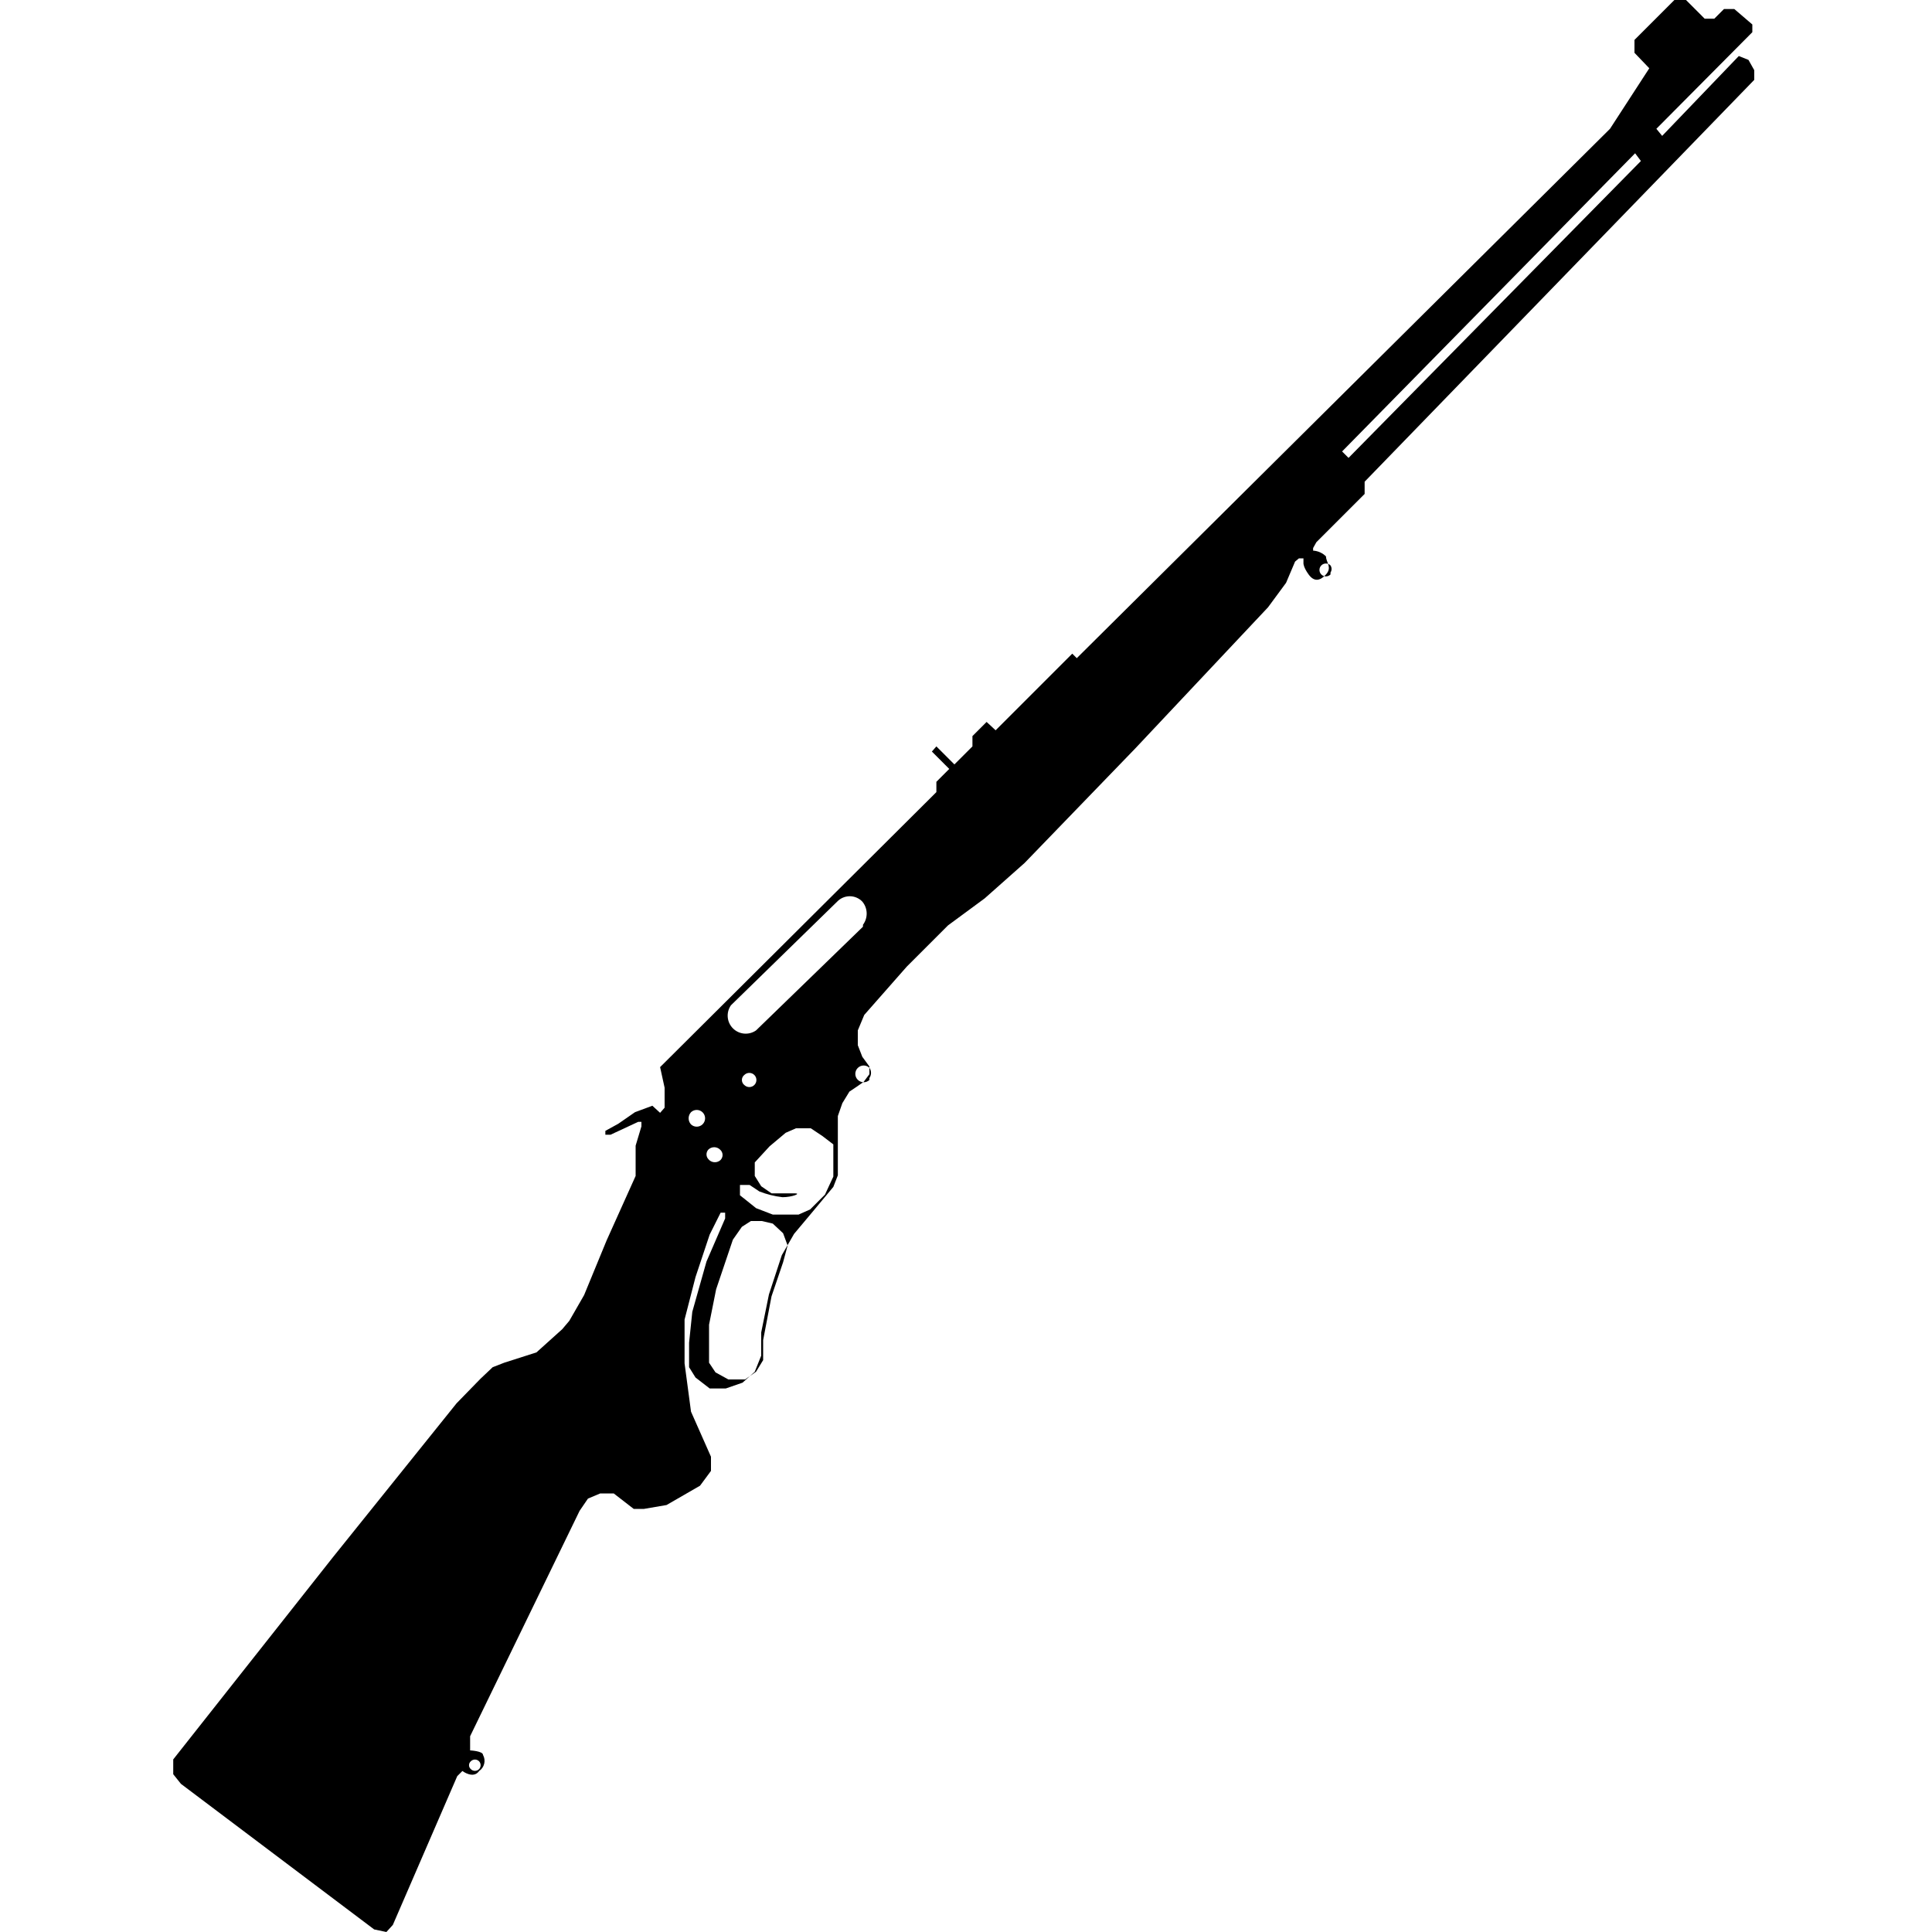
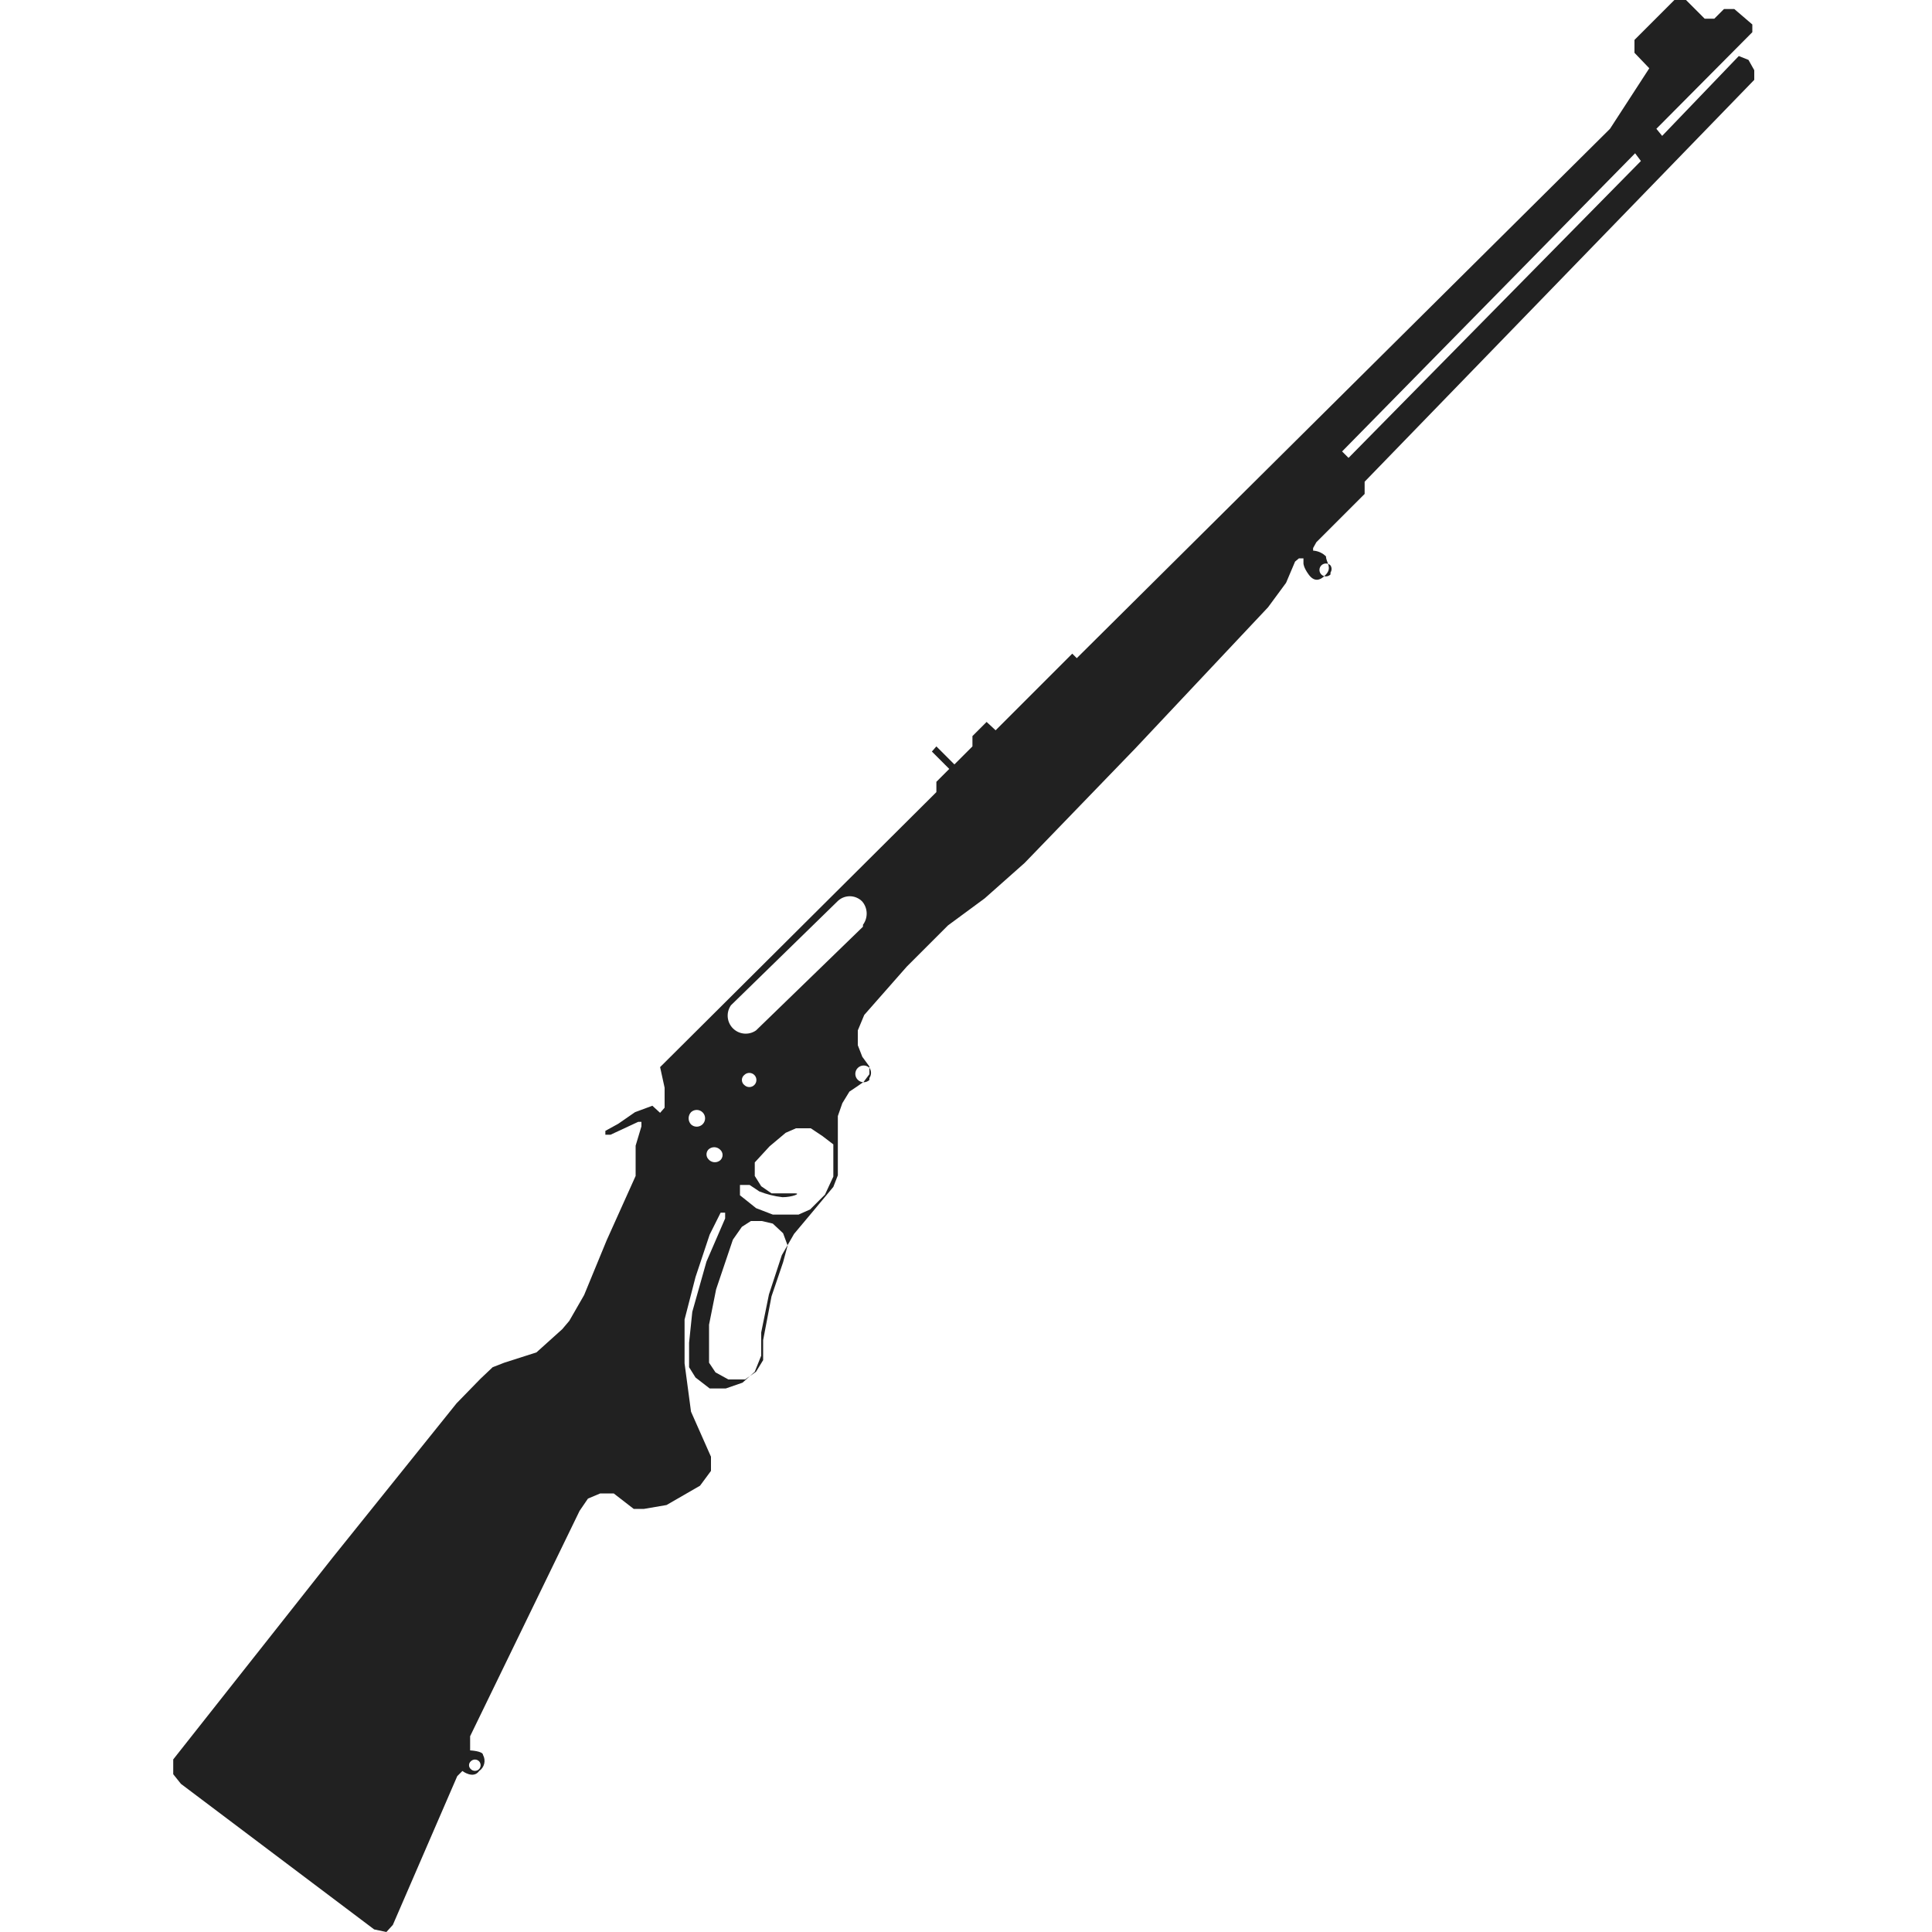
<svg xmlns="http://www.w3.org/2000/svg" viewBox="0 0 30 30">
-   <g id="rifles">
-     <g id="laperriereoutrider3030">
-       <path d="M26.77.14l-.15.15h-.15L26.18,0H26l-.62.62v.2l.23.24L25,2l-8.28,8.22-.07-.07-1.19,1.19-.14-.13-.22.22v.16l-.28.28-.28-.28-.07.08.27.27-.2.2v.16l-4.29,4.27.07.32v.31l-.07.08-.12-.11-.27.1-.26.18-.2.11,0,.06.08,0,.43-.2.05,0,0,.07-.09.3v.25l0,.22-.45,1-.35.85-.23.4-.11.13-.2.18L8.33,21l-.5.16-.18.07-.19.18-.37.38L5.17,24.18,2.69,27.32l0,.11,0,.12.12.15,3,2.26L6,30l.1-.11,1-2.31.08-.08s.17.13.26,0a.19.19,0,0,0,.06-.25c0-.06-.2-.07-.2-.07l0-.22L9,23.46l.13-.19.19-.08.21,0,.31.24H10l.35-.06.52-.3.17-.23,0-.22-.31-.7-.1-.75,0-.68.17-.66.22-.66.17-.34h.07l0,.09-.29.67-.22.78-.05.48v.38l.1.16.22.17.25,0,.26-.09.19-.17.1-.25,0-.36.12-.59.2-.61.19-.33.26-.31.35-.42.07-.18,0-.22,0-.34,0-.36.07-.2.11-.18.12-.08.1-.07.09-.12v-.12l-.11-.15-.07-.18V16l.1-.24.66-.75.64-.64.57-.42.62-.55,1.72-1.78,2.06-2.19.28-.38.14-.33.06-.05h.07v.08s0,.06.08.17.17.11.27,0,0-.19,0-.28a.31.31,0,0,0-.2-.09V8.51l.05-.09.75-.75V7.48l6.05-6.24,0-.15L27.15.93,27,.87,25.81,2.11,25.72,2,27.21.5l0-.12L26.93.14ZM7.44,27.47a.09.09,0,0,1-.13,0,.08.08,0,0,1,0-.12.09.09,0,0,1,.13,0A.09.09,0,0,1,7.44,27.47Zm4.12-10.78a.11.11,0,1,1,0,.16A.1.1,0,0,1,11.56,16.69Zm-.83.58a.13.13,0,1,1,0,.19A.14.14,0,0,1,10.73,17.27Zm.27.58a.13.13,0,0,1,.18,0,.11.11,0,0,1,0,.17A.13.13,0,0,1,11,18,.11.11,0,0,1,11,17.85Zm1.23,1.49-.07.26-.18.53-.13.68,0,.31-.11.18-.17.12-.26,0-.2-.11-.1-.15,0-.19,0-.4.11-.55.26-.77.14-.2.14-.09.17,0L12,19l.16.15Zm.71-1.57,0,.2,0,.3-.13.28-.23.23-.18.08-.16,0H12l-.26-.1-.25-.2,0-.09,0-.07.06,0h.09l.15.1a1.42,1.42,0,0,0,.36.09c.15,0,.3-.06.19-.06H12.2l-.22,0-.16-.11-.1-.16,0-.21.23-.25.25-.21.16-.07.23,0,.18.12Zm.56-1a.13.13,0,1,1,0-.19A.14.14,0,0,1,13.5,16.74Zm-.1-2.38L11.74,16a.28.28,0,0,1-.39-.39L13,14a.27.27,0,0,1,.39,0A.29.29,0,0,1,13.4,14.36Zm7.26-5.47a.1.1,0,1,1,0-.14A.1.1,0,0,1,20.66,8.89Zm4.82-6.42L20.94,7.11l-.1-.1,4.55-4.63Z" transform="translate(0 0)" />
-     </g>
-   </g>
-   <g id="frame">
-     <rect width="30" height="30" fill="none" />
-   </g>
+   <path d="M26.77.14l-.15.15h-.15L26.18,0H26l-.62.62v.2l.23.24L25,2l-8.28,8.22-.07-.07-1.19,1.19-.14-.13-.22.22v.16l-.28.28-.28-.28-.07.08.27.27-.2.2v.16l-4.29,4.27.07.32v.31l-.07.08-.12-.11-.27.1-.26.18-.2.11,0,.06.08,0,.43-.2.05,0,0,.07-.09.3v.25l0,.22-.45,1-.35.85-.23.4-.11.13-.2.18L8.33,21l-.5.16-.18.07-.19.18-.37.38L5.17,24.18,2.69,27.32l0,.11,0,.12.12.15,3,2.26L6,30l.1-.11,1-2.31.08-.08s.17.13.26,0a.19.19,0,0,0,.06-.25c0-.06-.2-.07-.2-.07l0-.22L9,23.46l.13-.19.19-.08.21,0,.31.24H10l.35-.06.52-.3.17-.23,0-.22-.31-.7-.1-.75,0-.68.17-.66.22-.66.17-.34h.07l0,.09-.29.67-.22.78-.05.48v.38l.1.16.22.17.25,0,.26-.09.19-.17.1-.25,0-.36.12-.59.2-.61.19-.33.26-.31.35-.42.07-.18,0-.22,0-.34,0-.36.07-.2.11-.18.12-.08.1-.07.09-.12v-.12l-.11-.15-.07-.18V16l.1-.24.66-.75.64-.64.57-.42.62-.55,1.72-1.78,2.06-2.19.28-.38.14-.33.06-.05h.07v.08s0,.06.08.17.17.11.27,0,0-.19,0-.28a.31.31,0,0,0-.2-.09V8.51l.05-.09.75-.75V7.48l6.05-6.24,0-.15L27.15.93,27,.87,25.81,2.11,25.72,2,27.21.5l0-.12L26.93.14ZM7.44,27.47a.09.09,0,0,1-.13,0,.08.08,0,0,1,0-.12.09.09,0,0,1,.13,0A.09.09,0,0,1,7.44,27.47Zm4.12-10.78a.11.11,0,1,1,0,.16A.1.1,0,0,1,11.56,16.69Zm-.83.58a.13.13,0,1,1,0,.19A.14.14,0,0,1,10.73,17.27Zm.27.58a.13.13,0,0,1,.18,0,.11.11,0,0,1,0,.17A.13.13,0,0,1,11,18,.11.11,0,0,1,11,17.85Zm1.23,1.49-.07.26-.18.53-.13.68,0,.31-.11.18-.17.12-.26,0-.2-.11-.1-.15,0-.19,0-.4.11-.55.26-.77.14-.2.14-.09.17,0L12,19l.16.15Zm.71-1.57,0,.2,0,.3-.13.28-.23.23-.18.08-.16,0H12l-.26-.1-.25-.2,0-.09,0-.07.06,0h.09l.15.1a1.42,1.42,0,0,0,.36.09c.15,0,.3-.06.19-.06H12.2l-.22,0-.16-.11-.1-.16,0-.21.23-.25.25-.21.16-.07.23,0,.18.12Zm.56-1a.13.13,0,1,1,0-.19A.14.14,0,0,1,13.5,16.74Zm-.1-2.38L11.74,16a.28.28,0,0,1-.39-.39L13,14a.27.27,0,0,1,.39,0A.29.29,0,0,1,13.4,14.36Zm7.26-5.47a.1.1,0,1,1,0-.14A.1.1,0,0,1,20.66,8.89Zm4.82-6.42L20.94,7.11l-.1-.1,4.55-4.63Z" transform="translate(0 0)" fill="#212121" />
+   <rect width="30" height="30" fill="none" />
</svg>
